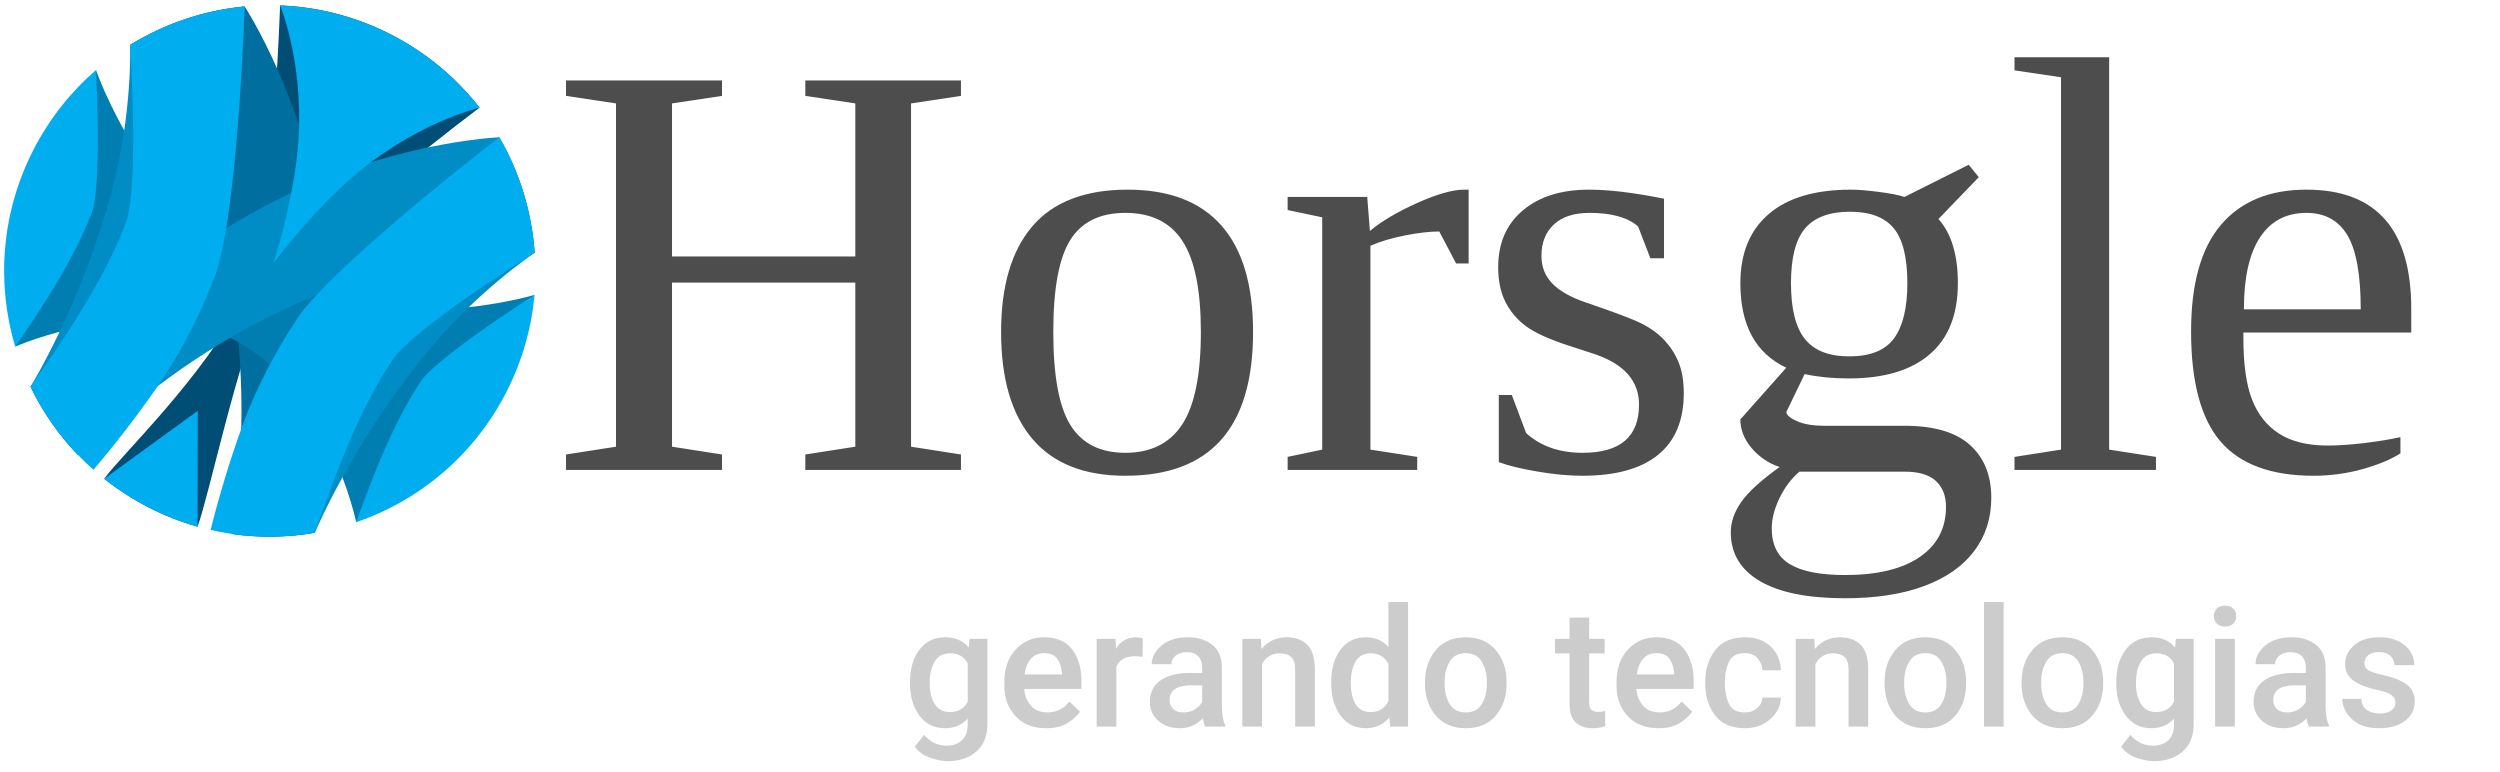
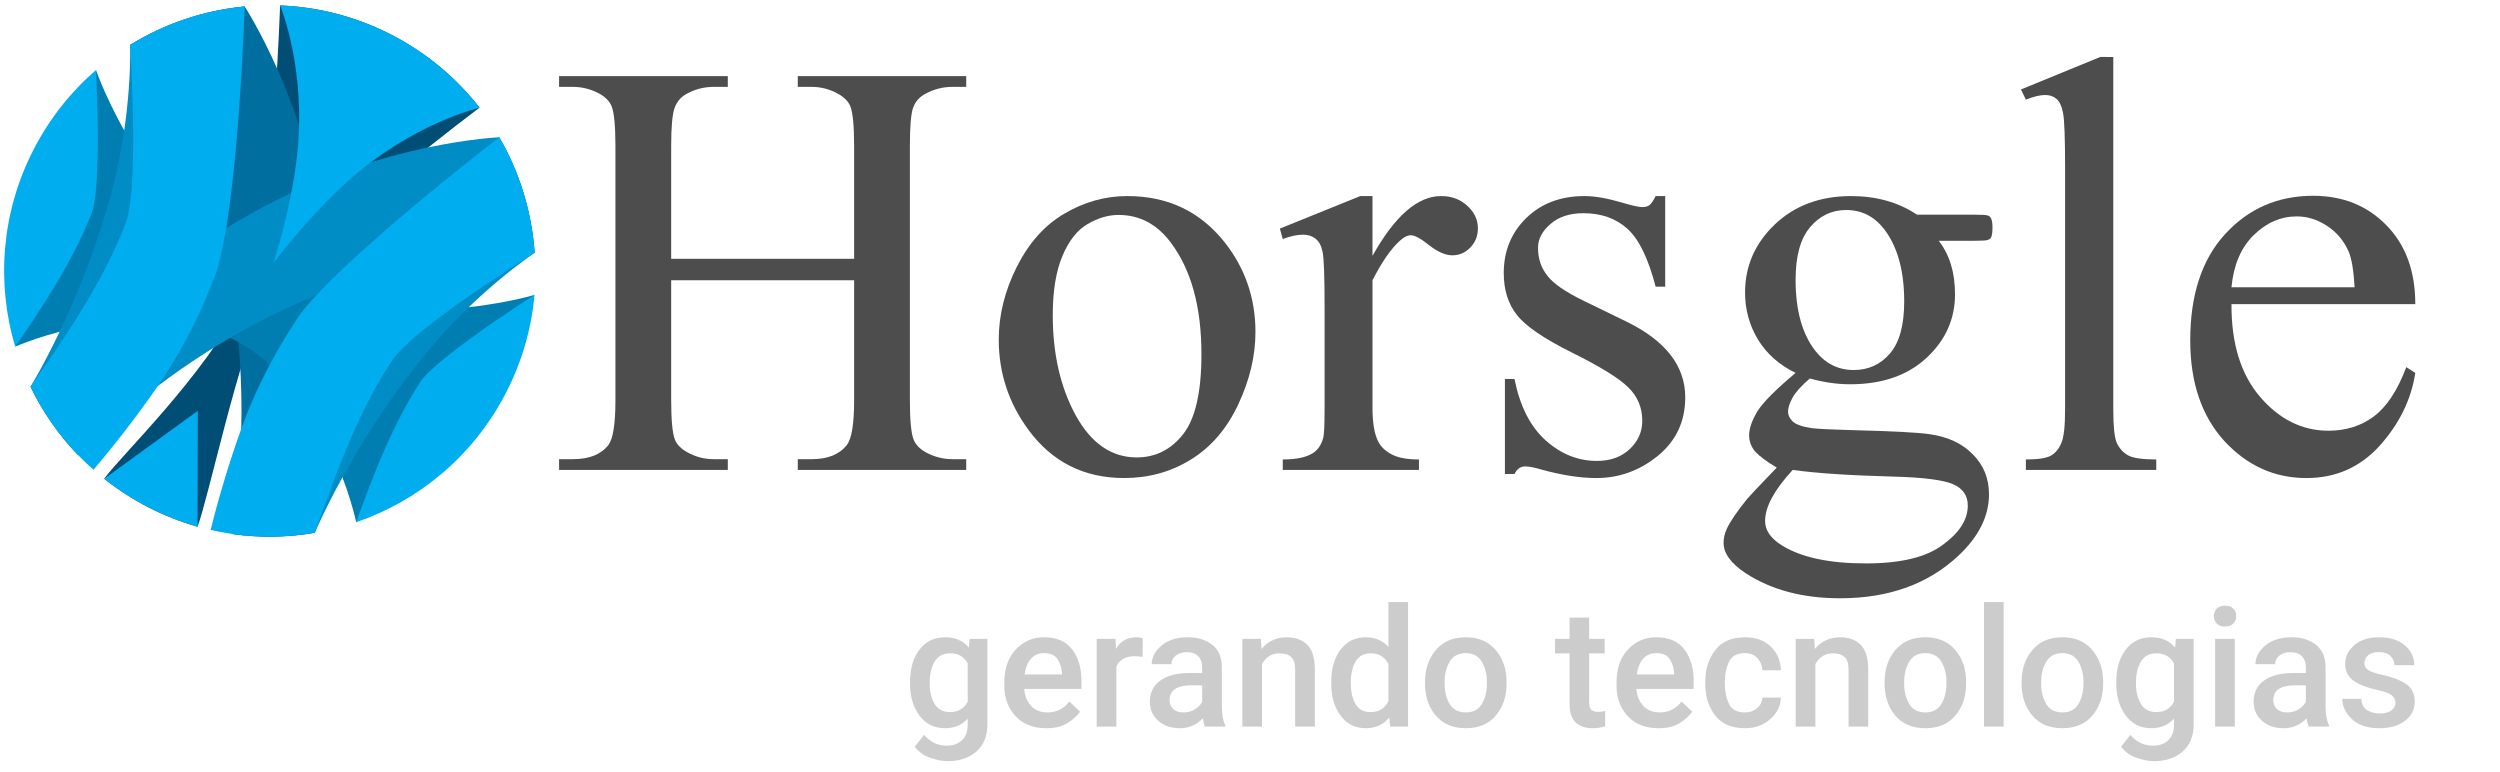
<svg xmlns="http://www.w3.org/2000/svg" width="440.727" height="136" id="svg3756" version="1.1" viewBox="0 0 440.727 136">
  <defs id="defs3758" />
  <g id="layer1" transform="translate(28.24068,0.1341078)">
    <g id="g851">
      <rect y="-0.134" x="-28.241" height="136" width="440.727" id="rect832" style="opacity:1;fill:#f2f2f2;fill-opacity:0;stroke:none;stroke-width:1.88;stroke-miterlimit:4;stroke-dasharray:none;stroke-opacity:1;paint-order:markers stroke fill" />
      <path d="M 40.737,5.978 C 40.445,5.828 40.153,5.683 39.861,5.54 L 39.012,5.136 38.981,5.12 38.741,5.013 38.094,4.722 37.257,4.364 36.769,4.167 36.34,3.995 36.31,3.983 36.092,3.901 35.448,3.657 35.414,3.643 35.062,3.518 34.581,3.347 34.088,3.182 33.688,3.049 33.238,2.907 32.76,2.759 32.461,2.673 31.856,2.497 31.454,2.389 30.978,2.263 30.573,2.16 30.057,2.035 29.684,1.95 29.115,1.823 28.822,1.764 28.252,1.647 27.824,1.567 27.314,1.476 26.948,1.414 26.432,1.33 26.009,1.269 25.476,1.195 25.137,1.152 24.596,1.087 24.165,1.041 23.686,0.993 23.226,0.953 22.795,0.919 22.374,0.891 21.791,0.856 21.488,0.841 21.142,0.828 21.123,1.292 C 20.683,12.214 19.15,43.894 14.812,52.337 7.529,66.509 -6.908,80.114 -9.87,84.271 c 2.383,1.896 4.987,3.585 7.798,5.03 2.82,1.447 5.717,2.583 8.654,3.417 C 8.59,87.334 13.826,62.46 18.145,54.051 23.003,44.598 47.38,25.595 55.91,19.136 L 56.289,18.849 56.124,18.64 55.907,18.363 55.554,17.929 55.27,17.584 55.008,17.276 54.682,16.897 54.411,16.587 54.064,16.199 53.796,15.908 53.439,15.523 53.193,15.263 52.809,14.865 52.444,14.498 52.226,14.281 51.8,13.867 51.497,13.579 51.114,13.222 50.875,13 50.457,12.627 50.117,12.326 49.746,12.009 49.463,11.767 49.011,11.395 48.704,11.145 48.343,10.86 47.961,10.561 47.679,10.347 47.188,9.977 46.916,9.779 46.468,9.456 45.96,9.102 45.7,8.925 44.936,8.416 44.38,8.06 44.078,7.868 43.298,7.395 42.917,7.174 42.421,6.888 41.603,6.436 40.737,5.978 Z" style="fill:#004e75;fill-opacity:1;fill-rule:evenodd;stroke:none;stroke-width:1.476" id="path16" />
      <path d="M 6.628,72.29 -9.87,84.271 c 2.383,1.896 4.987,3.585 7.798,5.03 2.82,1.447 5.717,2.583 8.654,3.417 l 0.046,-20.427 z" style="fill:#00adef;fill-opacity:1;fill-rule:evenodd;stroke:none;stroke-width:1.476" id="path18" />
      <path d="m -5.299,7.793 c 0,0 12.325,16.128 17.158,39.355 5.072,24.377 0.776,46.839 0.776,46.839 v 0.022 c 4.911,0.71 9.853,0.62 14.648,-0.209 l -0.01,-0.041 c 0,0 5.455,-24.815 1.812,-52.098 C 25.887,17.717 14.886,1.006 14.886,1.006 7.739,1.695 0.819,4.019 -5.299,7.793 Z" style="fill:#006e9e;fill-opacity:1;fill-rule:evenodd;stroke:none;stroke-width:1.476" id="path20" />
      <path d="m -11.32,12.209 c 0,0 8.753,25.537 30.11,36.488 21.343,10.942 47.204,3.157 47.204,3.157 L 34.555,91.935 c 0,0 -4.886,-23.589 -21.474,-32.131 -16.617,-8.556 -38.647,1.17 -38.647,1.17 z" style="fill:#007eb2;fill-opacity:1;fill-rule:evenodd;stroke:none;stroke-width:1.476" id="path22" />
      <path d="m 65.697,52.043 -0.428,0.28 -0.449,0.292 -0.432,0.282 -0.423,0.279 -0.455,0.3 -0.44,0.289 -0.427,0.283 -0.428,0.286 -0.439,0.293 -0.436,0.291 -0.416,0.282 -0.857,0.578 -0.412,0.284 -0.439,0.3 -0.407,0.278 -0.406,0.282 -0.414,0.287 -0.406,0.284 -0.415,0.291 -0.394,0.276 -0.391,0.279 -0.408,0.292 -0.382,0.272 -0.374,0.271 -0.393,0.284 -0.37,0.27 -0.374,0.275 -0.371,0.275 -0.329,0.243 -0.358,0.272 -0.366,0.278 -0.341,0.259 -0.334,0.256 -0.328,0.254 -0.334,0.259 -0.299,0.235 -0.308,0.247 -0.316,0.252 -0.283,0.23 -0.262,0.214 -0.286,0.241 -0.287,0.238 -0.263,0.225 -0.242,0.206 -0.239,0.209 -0.245,0.215 -0.204,0.182 -0.204,0.185 -0.198,0.184 -0.193,0.182 -0.197,0.189 -0.151,0.147 -0.141,0.141 -0.145,0.148 -0.099,0.104 -0.128,0.137 -0.114,0.124 -0.074,0.083 -0.075,0.087 -0.038,0.046 -0.032,0.038 -0.005,0.007 -0.005,0.006 -0.215,0.315 -0.23,0.344 -0.229,0.348 -0.233,0.36 -0.231,0.365 -0.227,0.365 -0.229,0.373 -0.225,0.371 -0.227,0.382 -0.223,0.385 -0.221,0.386 -0.223,0.394 -0.226,0.408 -0.223,0.406 -0.217,0.398 -0.217,0.411 -0.218,0.414 -0.218,0.422 -0.217,0.422 -0.208,0.412 -0.212,0.423 -0.213,0.434 -0.208,0.428 -0.206,0.431 -0.206,0.434 -0.196,0.416 -0.204,0.444 -0.211,0.459 -0.19,0.42 -0.194,0.436 -0.2,0.448 -0.188,0.428 -0.386,0.898 -0.188,0.438 -0.185,0.44 -0.184,0.44 -0.174,0.424 -0.182,0.447 -0.184,0.451 -0.173,0.428 -0.173,0.432 -0.177,0.447 -0.169,0.431 -0.16,0.41 -0.168,0.436 -0.173,0.451 -0.161,0.416 -0.161,0.427 -0.156,0.412 -0.155,0.411 -0.159,0.43 -0.152,0.408 -0.151,0.406 -0.148,0.41 -0.155,0.418 -0.141,0.39 -0.143,0.393 -0.151,0.416 -0.137,0.381 -0.134,0.37 -0.066,0.188 C 45.593,88.142 55.238,80.245 60.994,69.043 63.833,63.514 65.468,57.685 65.993,51.852 l -0.296,0.19 z" style="fill:#00adef;fill-opacity:1;fill-rule:evenodd;stroke:none;stroke-width:1.476" id="path24" />
      <path d="m -25.491,60.863 0.225,-0.324 0.23,-0.334 0.25,-0.365 0.235,-0.344 0.235,-0.342 0.25,-0.369 0.246,-0.358 0.243,-0.36 0.243,-0.362 0.256,-0.379 0.245,-0.365 0.245,-0.366 0.252,-0.379 0.246,-0.374 0.264,-0.403 0.258,-0.391 0.239,-0.367 0.252,-0.39 0.259,-0.403 0.251,-0.393 0.247,-0.39 0.259,-0.412 0.258,-0.408 0.243,-0.389 0.25,-0.406 0.251,-0.407 0.246,-0.407 0.506,-0.835 0.238,-0.403 0.249,-0.423 0.241,-0.411 0.231,-0.401 0.25,-0.439 0.242,-0.424 0.226,-0.401 0.231,-0.42 0.23,-0.419 0.227,-0.418 0.229,-0.426 0.221,-0.418 0.214,-0.408 0.217,-0.423 0.217,-0.423 0.209,-0.418 0.208,-0.416 0.197,-0.407 0.201,-0.419 0.2,-0.422 0.19,-0.41 0.185,-0.404 0.182,-0.406 0.18,-0.407 0.171,-0.399 0.169,-0.403 0.164,-0.397 0.163,-0.402 0.156,-0.398 0.149,-0.389 0.145,-0.387 0.131,-0.358 0.004,-0.01 0.001,-0.006 0.013,-0.048 0.015,-0.058 0.028,-0.111 0.025,-0.11 0.034,-0.165 0.038,-0.184 0.026,-0.14 0.034,-0.205 0.033,-0.197 0.032,-0.209 0.04,-0.271 0.036,-0.263 0.033,-0.268 0.032,-0.272 0.03,-0.272 0.033,-0.325 0.03,-0.315 0.026,-0.317 0.03,-0.344 0.026,-0.373 0.028,-0.371 0.022,-0.338 0.022,-0.365 0.021,-0.403 0.021,-0.394 0.017,-0.379 0.017,-0.423 0.015,-0.414 0.015,-0.422 0.012,-0.428 0.012,-0.46 0.012,-0.449 0.008,-0.41 0.006,-0.461 0.005,-0.464 0.004,-0.457 0.003,-0.485 0.003,-0.461 -0.001,-0.471 -0.001,-0.501 v -0.481 l -0.005,-0.48 -0.004,-0.509 -0.006,-0.494 -0.008,-0.504 -0.006,-0.494 -0.012,-0.493 -0.01,-0.53 -0.01,-0.501 -0.028,-1.032 -0.015,-0.502 -0.017,-0.523 -0.017,-0.529 -0.018,-0.514 -0.017,-0.512 -0.021,-0.527 -0.021,-0.543 -0.02,-0.508 -0.022,-0.514 -0.024,-0.535 -0.022,-0.512 -0.012,-0.271 c -4.412,3.813 -8.18,8.521 -11.009,14.025 -5.74,11.174 -6.554,23.58 -3.237,34.74 l 0.075,-0.111 z" style="fill:#00adef;fill-opacity:1;fill-rule:evenodd;stroke:none;stroke-width:1.476" id="path26" />
      <path d="m 66.009,44.428 c 0,0 -20.289,-0.627 -41.987,8.969 -22.769,10.071 -38.53,26.644 -38.53,26.644 l -0.018,0.013 c -3.437,-3.578 -6.242,-7.65 -8.36,-12.029 l 0.04,-0.016 c 0,0 16.998,-18.884 41.298,-31.809 21.328,-11.344 41.319,-12.131 41.319,-12.131 3.602,6.21 5.742,13.19 6.238,20.359 z" style="fill:#008dc6;fill-opacity:1;fill-rule:evenodd;stroke:none;stroke-width:1.476" id="path28" />
      <path d="M 47.076,61.893 C 33.992,77.717 27.272,93.759 27.272,93.759 c -4.79,0.835 -9.729,0.931 -14.637,0.227 l 0.015,-0.048 0.073,-0.254 0.07,-0.249 0.069,-0.252 0.073,-0.272 0.069,-0.266 0.07,-0.272 0.067,-0.28 0.07,-0.286 0.071,-0.295 0.067,-0.295 0.07,-0.297 0.073,-0.319 0.07,-0.313 0.07,-0.308 0.074,-0.334 0.074,-0.333 0.075,-0.348 0.075,-0.344 0.077,-0.346 0.077,-0.36 0.077,-0.354 0.081,-0.367 0.085,-0.389 0.082,-0.381 0.082,-0.379 0.085,-0.39 0.086,-0.394 0.087,-0.402 0.089,-0.403 0.091,-0.411 0.094,-0.42 0.093,-0.419 0.095,-0.422 0.095,-0.428 0.099,-0.435 0.099,-0.439 0.1,-0.434 0.104,-0.448 0.104,-0.448 0.106,-0.451 0.107,-0.451 0.11,-0.449 0.115,-0.473 0.114,-0.467 0.112,-0.453 0.116,-0.464 0.122,-0.477 0.12,-0.472 0.122,-0.468 0.127,-0.479 0.127,-0.482 0.127,-0.473 0.132,-0.48 0.132,-0.48 0.136,-0.484 0.137,-0.486 0.139,-0.484 0.141,-0.482 0.144,-0.488 0.145,-0.484 0.145,-0.477 0.153,-0.493 0.152,-0.485 0.152,-0.477 0.156,-0.481 0.16,-0.486 0.161,-0.48 0.163,-0.48 0.165,-0.479 0.167,-0.473 0.172,-0.479 0.173,-0.477 0.174,-0.469 0.176,-0.467 0.18,-0.468 0.181,-0.464 0.185,-0.464 0.186,-0.461 0.186,-0.452 0.192,-0.449 0.192,-0.448 0.196,-0.444 0.197,-0.443 0.198,-0.432 0.204,-0.436 0.206,-0.434 0.205,-0.422 0.209,-0.418 0.202,-0.399 0.058,-0.112 0.061,-0.108 0.081,-0.135 0.082,-0.136 0.094,-0.147 0.111,-0.171 0.122,-0.177 0.137,-0.197 0.14,-0.197 0.141,-0.192 0.167,-0.219 0.167,-0.217 0.176,-0.222 0.197,-0.245 0.201,-0.245 0.206,-0.249 0.214,-0.254 0.214,-0.249 0.237,-0.268 0.242,-0.276 0.242,-0.267 0.256,-0.283 0.272,-0.293 0.267,-0.291 0.264,-0.282 0.28,-0.295 0.293,-0.305 0.295,-0.304 0.297,-0.303 0.308,-0.312 0.312,-0.313 0.316,-0.316 0.321,-0.319 0.332,-0.325 0.336,-0.329 0.329,-0.317 0.342,-0.329 0.345,-0.332 0.352,-0.332 0.357,-0.338 0.354,-0.332 0.361,-0.337 0.373,-0.346 0.366,-0.338 0.37,-0.338 0.379,-0.348 0.378,-0.345 0.382,-0.345 0.381,-0.346 0.385,-0.344 0.393,-0.35 0.387,-0.344 0.793,-0.703 0.393,-0.345 0.397,-0.348 0.403,-0.352 0.401,-0.349 0.397,-0.344 0.406,-0.349 0.411,-0.356 0.397,-0.342 0.406,-0.346 0.407,-0.348 0.399,-0.34 0.408,-0.345 0.406,-0.345 0.403,-0.341 0.404,-0.338 0.403,-0.338 0.41,-0.344 0.399,-0.334 0.798,-0.665 0.401,-0.33 0.399,-0.332 0.394,-0.324 0.395,-0.325 0.393,-0.323 0.389,-0.32 0.386,-0.316 0.382,-0.312 0.39,-0.316 0.383,-0.313 0.371,-0.303 0.377,-0.304 0.369,-0.3 0.373,-0.299 0.371,-0.3 0.354,-0.287 0.353,-0.283 0.361,-0.288 0.349,-0.282 0.344,-0.274 0.341,-0.274 0.342,-0.27 0.334,-0.268 0.32,-0.255 0.328,-0.259 0.325,-0.258 0.305,-0.242 0.307,-0.242 0.309,-0.243 0.295,-0.234 0.295,-0.231 0.279,-0.222 0.275,-0.214 0.284,-0.222 0.268,-0.211 0.255,-0.2 0.251,-0.197 0.25,-0.194 0.243,-0.19 0.235,-0.184 0.223,-0.174 0.027,-0.02 c 3.602,6.21 5.742,13.187 6.238,20.359 0,0 -9.951,6.6 -18.933,17.465 z" style="fill:#008dc6;fill-opacity:1;fill-rule:evenodd;stroke:none;stroke-width:1.476" id="path30" />
      <path d="m -8.472,33.354 c -5.247,19.851 -14.374,34.655 -14.374,34.655 2.111,4.381 4.909,8.451 8.338,12.032 l 0.03,-0.038 0.164,-0.208 0.161,-0.201 0.165,-0.204 0.178,-0.218 0.177,-0.21 0.18,-0.215 0.188,-0.218 0.193,-0.223 0.197,-0.229 0.201,-0.227 0.201,-0.23 0.217,-0.245 0.213,-0.239 0.21,-0.235 0.229,-0.256 0.229,-0.254 0.238,-0.264 0.235,-0.26 0.238,-0.264 0.247,-0.272 0.243,-0.268 0.251,-0.279 0.268,-0.295 0.26,-0.288 0.262,-0.288 0.267,-0.296 0.271,-0.3 0.275,-0.304 0.276,-0.307 0.282,-0.313 0.287,-0.321 0.287,-0.319 0.288,-0.324 0.291,-0.327 0.296,-0.334 0.3,-0.336 0.293,-0.334 0.304,-0.346 0.303,-0.345 0.305,-0.349 0.304,-0.35 0.301,-0.35 0.319,-0.369 0.312,-0.364 0.304,-0.356 0.309,-0.365 0.317,-0.377 0.313,-0.373 0.309,-0.371 0.316,-0.382 0.319,-0.383 0.311,-0.379 0.312,-0.386 0.315,-0.387 0.313,-0.391 0.315,-0.397 0.313,-0.395 0.311,-0.394 L 1.117,61.883 1.426,61.483 1.73,61.088 2.041,60.675 2.348,60.269 2.648,59.868 2.948,59.46 3.249,59.048 3.547,58.637 3.841,58.226 4.134,57.812 4.422,57.401 4.711,56.983 4.997,56.564 5.277,56.151 5.555,55.735 5.831,55.316 6.102,54.899 l 0.27,-0.42 0.266,-0.42 0.26,-0.415 0.254,-0.416 0.252,-0.418 0.247,-0.418 0.245,-0.418 0.237,-0.412 0.235,-0.42 0.233,-0.42 0.225,-0.412 0.217,-0.412 0.208,-0.397 0.057,-0.112 0.053,-0.112 0.064,-0.144 0.064,-0.147 0.063,-0.161 0.074,-0.19 0.074,-0.201 0.079,-0.227 0.078,-0.227 0.074,-0.227 0.081,-0.263 0.081,-0.262 0.077,-0.272 0.085,-0.303 0.083,-0.305 0.081,-0.312 0.081,-0.323 0.078,-0.32 0.081,-0.348 0.083,-0.358 0.077,-0.352 0.081,-0.374 0.081,-0.391 0.081,-0.386 0.075,-0.379 0.075,-0.399 0.078,-0.416 0.075,-0.418 0.074,-0.416 0.074,-0.434 0.073,-0.435 0.073,-0.441 0.071,-0.445 0.071,-0.46 0.073,-0.465 0.066,-0.452 0.067,-0.469 0.069,-0.475 0.066,-0.479 0.066,-0.488 0.065,-0.481 0.062,-0.489 0.065,-0.505 0.063,-0.494 0.059,-0.498 0.061,-0.51 0.061,-0.508 0.058,-0.512 0.059,-0.513 0.054,-0.512 0.057,-0.525 0.056,-0.514 0.108,-1.054 0.052,-0.521 0.052,-0.525 0.052,-0.531 0.05,-0.529 0.049,-0.523 0.049,-0.533 0.049,-0.541 0.046,-0.523 0.046,-0.53 0.045,-0.534 0.044,-0.522 0.044,-0.533 0.044,-0.531 0.042,-0.526 0.04,-0.526 0.041,-0.525 0.041,-0.534 0.038,-0.519 0.075,-1.035 0.036,-0.518 0.037,-0.518 0.034,-0.509 0.034,-0.51 0.034,-0.508 0.033,-0.501 0.032,-0.498 0.03,-0.493 0.03,-0.501 0.032,-0.493 0.029,-0.479 0.029,-0.484 0.028,-0.475 0.027,-0.476 0.028,-0.477 0.027,-0.456 0.025,-0.451 0.025,-0.461 0.024,-0.448 0.022,-0.439 0.024,-0.436 0.021,-0.435 0.022,-0.428 0.021,-0.408 0.02,-0.418 0.021,-0.414 0.018,-0.389 0.018,-0.391 0.017,-0.394 0.019,-0.375 0.016,-0.374 0.018,-0.356 0.013,-0.348 0.016,-0.361 0.015,-0.341 0.016,-0.324 0.014,-0.319 0.012,-0.316 0.014,-0.309 0.012,-0.299 0.012,-0.283 0.001,-0.034 C 7.739,1.695 0.822,4.019 -5.298,7.792 c 0,0 0.43,11.933 -3.172,25.561 z" style="fill:#008dc6;fill-opacity:1;fill-rule:evenodd;stroke:none;stroke-width:1.476" id="path32" />
      <path d="M -0.177,67.565 C 6.008,58.56 9.249,49.499 9.249,49.499 l 0.057,-0.112 0.053,-0.112 0.063,-0.144 0.064,-0.147 0.064,-0.161 0.074,-0.19 0.074,-0.201 0.079,-0.227 0.078,-0.227 0.074,-0.227 0.081,-0.263 0.081,-0.262 0.077,-0.272 0.085,-0.303 0.083,-0.305 0.081,-0.312 0.081,-0.323 0.078,-0.32 0.081,-0.348 0.083,-0.358 0.077,-0.352 0.081,-0.374 0.081,-0.391 0.081,-0.386 0.075,-0.379 0.075,-0.399 0.078,-0.416 0.075,-0.418 0.074,-0.416 0.074,-0.434 0.073,-0.435 0.073,-0.441 0.071,-0.445 0.071,-0.46 0.073,-0.465 0.066,-0.452 0.067,-0.469 0.069,-0.475 0.066,-0.479 0.066,-0.488 0.065,-0.481 0.062,-0.489 0.065,-0.505 0.063,-0.494 0.059,-0.498 0.061,-0.51 0.061,-0.508 0.058,-0.512 0.059,-0.513 0.054,-0.512 0.057,-0.525 0.056,-0.514 0.108,-1.054 0.052,-0.521 0.052,-0.525 0.052,-0.531 0.05,-0.529 0.049,-0.523 0.049,-0.533 0.049,-0.541 0.046,-0.523 0.046,-0.53 0.045,-0.534 0.044,-0.522 0.044,-0.533 0.044,-0.531 0.042,-0.526 0.04,-0.526 0.041,-0.525 0.041,-0.534 0.038,-0.519 0.075,-1.035 0.036,-0.518 0.037,-0.518 0.034,-0.509 0.034,-0.51 0.034,-0.508 0.033,-0.501 0.032,-0.498 0.03,-0.493 0.03,-0.501 0.032,-0.493 0.029,-0.479 0.029,-0.484 0.028,-0.475 0.027,-0.476 0.028,-0.477 0.027,-0.456 0.025,-0.451 0.025,-0.461 0.024,-0.448 0.022,-0.439 0.024,-0.436 0.021,-0.435 0.022,-0.428 0.021,-0.408 0.02,-0.418 0.021,-0.414 0.018,-0.389 0.018,-0.391 0.017,-0.394 0.018,-0.375 0.016,-0.374 0.018,-0.356 0.013,-0.348 0.016,-0.361 0.015,-0.341 0.016,-0.324 0.014,-0.319 0.012,-0.316 0.014,-0.309 0.012,-0.299 0.012,-0.283 0.001,-0.034 -0.374,0.04 -0.266,0.029 -0.644,0.075 -0.326,0.041 -0.623,0.086 -0.26,0.04 -0.67,0.104 -0.279,0.049 -0.584,0.103 -0.455,0.087 -0.461,0.091 -0.439,0.093 -0.506,0.111 -0.037,0.008 -0.227,0.054 -0.658,0.156 h -0.001 C 7.78,2.246 7.487,2.323 7.193,2.402 L 6.317,2.646 5.844,2.788 5.444,2.908 5.392,2.925 5.028,3.042 4.495,3.213 4.116,3.344 3.603,3.523 3.136,3.693 2.756,3.833 2.294,4.011 1.805,4.205 1.444,4.353 0.992,4.542 l -0.477,0.206 -0.378,0.167 -0.493,0.226 -0.308,0.144 -0.601,0.287 -0.056,0.026 -0.102,0.052 -0.652,0.327 -0.316,0.167 -0.445,0.233 -0.444,0.243 -0.434,0.241 -0.03,0.016 c -0.268,0.149 -0.531,0.301 -0.794,0.457 l -0.345,0.209 -0.418,0.251 0.041,0.698 0.026,0.521 0.029,0.534 0.028,0.526 0.028,0.527 0.026,0.527 0.025,0.531 0.025,0.534 0.024,0.522 0.024,0.535 0.024,0.533 0.02,0.525 0.021,0.542 0.021,0.535 0.018,0.525 0.018,0.531 0.017,0.534 0.017,0.527 0.014,0.522 0.029,1.059 0.01,0.517 0.01,0.527 0.011,0.516 0.007,0.516 0.007,0.514 0.005,0.513 0.005,0.513 0.004,0.501 0.001,0.5 0.003,0.509 v 0.494 l -0.003,0.484 -0.003,0.492 -0.004,0.485 -0.006,0.479 -0.006,0.475 -0.007,0.456 -0.013,0.471 -0.011,0.465 -0.013,0.451 -0.013,0.447 -0.017,0.441 -0.017,0.439 -0.018,0.423 -0.024,0.424 -0.023,0.422 -0.024,0.407 -0.025,0.385 -0.03,0.394 -0.029,0.398 -0.032,0.381 -0.03,0.36 -0.037,0.365 -0.036,0.357 -0.034,0.327 -0.04,0.33 -0.041,0.32 -0.042,0.313 -0.045,0.311 -0.041,0.28 -0.046,0.271 -0.046,0.27 -0.045,0.234 -0.048,0.235 -0.049,0.238 -0.049,0.209 -0.048,0.197 -0.044,0.169 -0.042,0.153 -0.045,0.151 -0.04,0.119 -0.041,0.118 -0.153,0.42 -0.164,0.438 -0.169,0.438 -0.176,0.447 -0.18,0.447 -0.181,0.439 -0.188,0.447 -0.192,0.445 -0.197,0.448 -0.2,0.444 -0.204,0.445 -0.209,0.451 -0.214,0.452 -0.214,0.449 -0.221,0.451 -0.222,0.447 -0.223,0.448 -0.231,0.452 -0.231,0.451 -0.234,0.445 -0.237,0.445 -0.239,0.447 -0.242,0.447 -0.246,0.447 -0.246,0.443 -0.245,0.438 -0.252,0.442 -0.256,0.449 -0.247,0.431 -0.256,0.436 -0.258,0.439 -0.255,0.431 -0.262,0.432 -0.26,0.432 -0.26,0.43 -0.262,0.424 -0.26,0.424 -0.26,0.415 -0.264,0.422 -0.264,0.419 -0.259,0.408 -0.263,0.41 -0.266,0.414 -0.26,0.403 -0.255,0.391 -0.263,0.401 -0.267,0.407 -0.255,0.386 -0.256,0.386 -0.256,0.386 -0.256,0.381 -0.258,0.382 -0.249,0.369 -0.252,0.373 -0.251,0.369 -0.247,0.362 -0.243,0.358 -0.245,0.353 -0.243,0.354 -0.238,0.348 -0.235,0.34 -0.234,0.337 -0.229,0.332 -0.229,0.329 -0.221,0.319 -0.222,0.32 -0.226,0.327 -0.214,0.309 -0.208,0.297 -0.209,0.301 -0.202,0.292 -0.201,0.289 -0.091,0.134 0.083,0.174 0.139,0.28 0.28,0.562 0.14,0.267 0.262,0.498 0.134,0.249 0.32,0.578 0.167,0.292 0.264,0.46 0.27,0.451 0.188,0.311 0.245,0.395 0.282,0.444 0.181,0.279 0.313,0.476 0.214,0.316 0.293,0.428 0.226,0.32 0.334,0.467 0.161,0.218 0.382,0.513 0.213,0.276 0.344,0.44 0.202,0.255 0.374,0.461 0.246,0.295 0.361,0.428 0.164,0.189 0.477,0.545 0.04,0.044 0.09,0.096 0.475,0.521 0.19,0.201 0.513,0.541 c 0.804,0.827 1.64,1.627 2.512,2.399 1.625,-1.892 6.527,-7.742 11.59,-15.112 z" style="fill:#00adef;fill-opacity:1;fill-rule:evenodd;stroke:none;stroke-width:1.476" id="path34" />
      <path d="m 56.124,18.64 -0.217,-0.278 -0.353,-0.434 -0.284,-0.345 -0.262,-0.308 -0.326,-0.379 -0.271,-0.309 -0.346,-0.389 -0.268,-0.291 -0.357,-0.385 -0.246,-0.26 -0.385,-0.398 -0.365,-0.367 -0.218,-0.217 -0.426,-0.414 -0.303,-0.288 -0.383,-0.357 -0.239,-0.222 -0.418,-0.373 -0.34,-0.301 L 49.746,12.008 49.463,11.766 49.011,11.395 48.704,11.145 48.343,10.859 47.961,10.56 47.679,10.346 47.188,9.976 46.916,9.778 46.468,9.455 45.96,9.101 45.7,8.924 44.936,8.415 44.38,8.06 44.078,7.868 43.298,7.395 42.917,7.174 42.421,6.887 41.603,6.435 40.737,5.978 C 40.445,5.828 40.153,5.683 39.861,5.54 L 39.012,5.136 38.981,5.12 38.741,5.013 38.094,4.722 37.257,4.364 36.769,4.167 36.34,3.995 36.31,3.983 36.092,3.901 35.448,3.657 35.414,3.643 35.062,3.518 34.581,3.347 34.088,3.182 33.688,3.049 33.238,2.907 32.76,2.759 32.461,2.673 31.856,2.497 31.454,2.389 30.978,2.263 30.573,2.16 30.057,2.035 29.684,1.95 29.115,1.823 28.822,1.764 28.252,1.647 27.824,1.567 27.314,1.476 26.947,1.414 26.432,1.33 26.009,1.269 25.476,1.195 25.137,1.152 24.596,1.087 24.165,1.041 23.686,0.993 23.226,0.953 22.795,0.919 22.374,0.891 21.791,0.856 21.488,0.841 21.142,0.828 c 0,0 4.694,11.24 2.987,26.466 -1.077,9.607 -4.143,18.934 -4.143,18.934 0,0 5.835,-7.902 13.031,-14.367 11.414,-10.256 23.271,-13.012 23.271,-13.012 l -0.165,-0.209 z" style="fill:#00adef;fill-opacity:1;fill-rule:evenodd;stroke:none;stroke-width:1.476" id="path36" />
      <path d="m 14.432,75.072 c 3.72,-10.272 9.199,-18.184 9.199,-18.184 l 0.058,-0.112 0.061,-0.108 0.081,-0.135 0.082,-0.136 0.094,-0.147 0.111,-0.171 0.122,-0.177 0.137,-0.197 0.14,-0.197 0.141,-0.192 0.167,-0.219 0.167,-0.217 0.176,-0.222 0.197,-0.245 0.201,-0.245 0.206,-0.249 0.214,-0.254 0.214,-0.249 0.237,-0.268 0.242,-0.276 0.242,-0.267 0.256,-0.283 0.272,-0.293 0.267,-0.291 0.264,-0.282 0.28,-0.295 0.293,-0.305 0.295,-0.304 0.297,-0.303 0.308,-0.312 0.312,-0.313 0.316,-0.316 0.321,-0.319 0.332,-0.325 0.336,-0.329 0.329,-0.317 0.342,-0.329 0.345,-0.332 0.352,-0.332 0.357,-0.338 0.354,-0.332 0.361,-0.337 0.373,-0.346 0.366,-0.338 0.37,-0.338 0.379,-0.348 0.378,-0.345 0.382,-0.345 0.381,-0.346 0.385,-0.344 0.393,-0.35 0.387,-0.344 0.793,-0.703 0.393,-0.345 0.397,-0.348 0.403,-0.352 0.401,-0.349 0.397,-0.344 0.406,-0.349 0.411,-0.356 0.397,-0.342 0.406,-0.346 0.407,-0.348 0.399,-0.34 0.408,-0.345 0.406,-0.345 0.403,-0.341 0.404,-0.338 0.403,-0.338 0.41,-0.344 0.399,-0.334 0.798,-0.665 0.401,-0.33 0.399,-0.332 0.394,-0.324 0.395,-0.325 0.393,-0.323 0.389,-0.32 0.386,-0.316 0.382,-0.312 0.39,-0.316 0.383,-0.313 0.371,-0.303 0.377,-0.304 0.369,-0.3 0.373,-0.299 0.371,-0.3 0.354,-0.287 0.353,-0.283 0.361,-0.288 0.349,-0.282 0.344,-0.274 0.341,-0.274 0.342,-0.27 0.334,-0.268 0.32,-0.255 0.328,-0.259 0.325,-0.258 0.305,-0.242 0.307,-0.242 0.309,-0.243 0.295,-0.234 0.295,-0.231 0.279,-0.222 0.275,-0.214 0.284,-0.222 0.268,-0.211 0.255,-0.2 0.251,-0.197 0.25,-0.194 0.243,-0.19 0.235,-0.184 0.223,-0.174 0.027,-0.02 0.186,0.327 0.131,0.233 0.315,0.567 0.155,0.289 0.295,0.557 0.119,0.234 0.304,0.607 0.124,0.255 0.255,0.534 0.194,0.42 0.194,0.428 0.18,0.411 0.206,0.477 0.015,0.034 0.089,0.215 0.255,0.627 0.001,0.001 c 0.112,0.282 0.221,0.564 0.328,0.849 l 0.312,0.857 0.16,0.467 0.135,0.394 0.017,0.054 0.116,0.364 0.171,0.533 0.115,0.385 0.155,0.521 0.132,0.479 0.107,0.39 0.124,0.479 0.127,0.512 0.091,0.379 0.108,0.479 0.111,0.506 0.085,0.404 0.103,0.533 0.063,0.334 0.116,0.656 0.01,0.061 0.017,0.114 0.115,0.719 0.049,0.354 0.069,0.498 0.062,0.502 0.056,0.49 0.005,0.036 c 0.033,0.303 0.062,0.605 0.09,0.909 l 0.03,0.402 0.04,0.485 -0.592,0.374 -0.439,0.282 -0.451,0.287 -0.443,0.286 -0.445,0.284 -0.444,0.286 -0.447,0.289 -0.449,0.289 -0.438,0.286 -0.449,0.292 -0.447,0.291 -0.438,0.289 -0.455,0.299 -0.447,0.295 -0.438,0.289 -0.442,0.295 -0.444,0.297 -0.439,0.293 -0.434,0.291 -0.878,0.595 -0.427,0.292 -0.435,0.297 -0.426,0.291 -0.423,0.293 -0.423,0.293 -0.42,0.293 -0.42,0.295 -0.41,0.288 -0.407,0.289 -0.415,0.296 -0.401,0.287 -0.393,0.284 -0.399,0.288 -0.391,0.286 -0.386,0.284 -0.382,0.282 -0.365,0.272 -0.375,0.284 -0.371,0.28 -0.36,0.274 -0.354,0.272 -0.349,0.27 -0.346,0.271 -0.334,0.26 -0.33,0.266 -0.33,0.264 -0.316,0.256 -0.299,0.245 -0.303,0.254 -0.307,0.255 -0.289,0.247 -0.276,0.235 -0.275,0.242 -0.268,0.237 -0.246,0.218 -0.246,0.225 -0.235,0.219 -0.231,0.217 -0.226,0.217 -0.204,0.197 -0.193,0.196 -0.193,0.196 -0.164,0.172 -0.164,0.176 -0.164,0.178 -0.143,0.161 -0.132,0.153 -0.111,0.134 -0.1,0.124 -0.096,0.124 -0.074,0.1 -0.071,0.103 -0.252,0.37 -0.26,0.387 -0.258,0.393 -0.26,0.402 -0.258,0.407 -0.252,0.403 -0.254,0.414 -0.25,0.415 -0.248,0.42 -0.246,0.42 -0.245,0.424 -0.245,0.434 -0.242,0.438 -0.241,0.435 -0.239,0.442 -0.233,0.44 -0.234,0.444 -0.233,0.451 -0.233,0.451 -0.226,0.449 -0.225,0.452 -0.223,0.455 -0.222,0.456 -0.221,0.46 -0.217,0.457 -0.213,0.455 -0.212,0.461 -0.217,0.471 -0.206,0.453 -0.206,0.461 -0.206,0.464 -0.201,0.46 -0.2,0.464 -0.2,0.464 -0.197,0.461 -0.193,0.46 -0.193,0.459 -0.188,0.453 -0.188,0.46 -0.186,0.459 -0.181,0.449 -0.18,0.452 -0.182,0.457 -0.176,0.447 -0.169,0.434 -0.172,0.448 -0.176,0.455 -0.165,0.431 -0.165,0.435 -0.164,0.432 -0.161,0.431 -0.16,0.431 -0.155,0.418 -0.156,0.422 -0.153,0.419 -0.151,0.411 -0.149,0.407 -0.145,0.403 -0.147,0.404 -0.144,0.397 -0.139,0.389 -0.137,0.387 -0.136,0.378 -0.135,0.378 -0.13,0.365 -0.132,0.366 -0.132,0.375 -0.127,0.353 -0.122,0.342 -0.123,0.345 -0.12,0.336 -0.119,0.332 -0.054,0.151 -0.192,0.034 -0.308,0.052 -0.62,0.098 -0.299,0.042 -0.558,0.078 -0.28,0.036 -0.656,0.075 -0.334,0.036 -0.527,0.053 -0.523,0.042 -0.362,0.029 -0.463,0.03 -0.526,0.03 -0.332,0.015 -0.568,0.024 -0.383,0.009 -0.518,0.01 -0.393,0.004 -0.572,-0.001 -0.272,-0.004 -0.64,-0.012 -0.348,-0.012 -0.559,-0.024 -0.324,-0.016 -0.592,-0.036 -0.385,-0.028 -0.558,-0.045 -0.249,-0.021 -0.722,-0.073 -0.058,-0.006 -0.131,-0.016 -0.699,-0.083 -0.275,-0.037 -0.738,-0.102 c -1.141,-0.172 -2.279,-0.387 -3.413,-0.646 0.592,-2.422 2.493,-9.814 5.536,-18.221 z" style="fill:#00adef;fill-opacity:1;fill-rule:evenodd;stroke:none;stroke-width:1.476" id="path38" />
-       <text id="text826" y="82.707" x="68.529" style="font-style:normal;font-variant:normal;font-weight:normal;font-stretch:normal;font-size:104.846px;line-height:1.25;font-family:Roboto;-inkscape-font-specification:Roboto;letter-spacing:0px;word-spacing:0px;fill:#4d4d4d;fill-opacity:1;stroke:none;stroke-width:3.574" xml:space="preserve">
-         <tspan style="font-style:normal;font-variant:normal;font-weight:normal;font-stretch:normal;font-family:'Times New Roman';-inkscape-font-specification:'Times New Roman, ';fill:#4d4d4d;stroke-width:3.574" y="82.707" x="68.529" id="tspan824">Horsgle</tspan>
-       </text>
+       <path id="path853" style="font-style:normal;font-variant:normal;font-weight:normal;font-stretch:normal;font-size:medium;line-height:1.25;font-family:'Times New Roman';-inkscape-font-specification:'Times New Roman, ';letter-spacing:0px;word-spacing:0px;fill:#4d4d4d;fill-opacity:1;stroke:none;stroke-width:3.574" d="M 90.082,45.489 H 122.334 V 25.626 q 0,-5.324 -0.666,-7.014 -0.512,-1.28 -2.15,-2.201 -2.201,-1.229 -4.659,-1.229 h -2.457 v -1.894 h 29.693 v 1.894 h -2.457 q -2.457,0 -4.659,1.177 -1.638,0.819 -2.253,2.509 -0.563,1.638 -0.563,6.758 v 44.795 q 0,5.273 0.666,6.962 0.512,1.28 2.099,2.201 2.253,1.229 4.71,1.229 h 2.457 v 1.894 h -29.693 v -1.894 h 2.457 q 4.249,0 6.194,-2.509 1.28,-1.638 1.28,-7.884 V 49.278 H 90.082 v 21.143 q 0,5.273 0.666,6.962 0.512,1.28 2.15,2.201 2.201,1.229 4.659,1.229 h 2.509 v 1.894 H 70.321 v -1.894 h 2.457 q 4.3,0 6.246,-2.509 1.229,-1.638 1.229,-7.884 V 25.626 q 0,-5.324 -0.666,-7.014 -0.512,-1.28 -2.099,-2.201 -2.253,-1.229 -4.71,-1.229 h -2.457 v -1.894 h 29.744 v 1.894 h -2.509 q -2.457,0 -4.659,1.177 -1.587,0.819 -2.201,2.509 -0.614,1.638 -0.614,6.758 z" />
+       <path id="path855" style="font-style:normal;font-variant:normal;font-weight:normal;font-stretch:normal;font-size:medium;line-height:1.25;font-family:'Times New Roman';-inkscape-font-specification:'Times New Roman, ';letter-spacing:0px;word-spacing:0px;fill:#4d4d4d;fill-opacity:1;stroke:none;stroke-width:3.574" d="m 170.508,34.431 q 10.648,0 17.099,8.089 5.478,6.911 5.478,15.87 0,6.297 -3.02,12.747 -3.02,6.45 -8.345,9.727 -5.273,3.276 -11.775,3.276 -10.597,0 -16.843,-8.447 -5.273,-7.116 -5.273,-15.973 0,-6.45 3.174,-12.799 3.225,-6.399 8.447,-9.42 5.222,-3.072 11.058,-3.072 z m -1.587,3.328 q -2.713,0 -5.478,1.638 -2.713,1.587 -4.403,5.631 -1.689,4.044 -1.689,10.392 0,10.239 4.044,17.662 4.096,7.423 10.751,7.423 4.966,0 8.191,-4.096 3.225,-4.096 3.225,-14.078 0,-12.491 -5.375,-19.659 -3.635,-4.915 -9.266,-4.915 z" />
+       <path id="path857" style="font-style:normal;font-variant:normal;font-weight:normal;font-stretch:normal;font-size:medium;line-height:1.25;font-family:'Times New Roman';-inkscape-font-specification:'Times New Roman, ';letter-spacing:0px;word-spacing:0px;fill:#4d4d4d;fill-opacity:1;stroke:none;stroke-width:3.574" d="m 213.716,34.431 v 10.546 q 5.887,-10.546 12.082,-10.546 2.816,0 4.659,1.741 1.843,1.689 1.843,3.942 0,1.997 -1.331,3.379 -1.331,1.382 -3.174,1.382 -1.792,0 -4.044,-1.741 -2.201,-1.792 -3.276,-1.792 -0.921,0 -1.997,1.024 -2.304,2.099 -4.761,6.911 V 71.752 q 0,3.891 0.973,5.887 0.666,1.382 2.355,2.304 1.689,0.921 4.863,0.921 v 1.843 h -24.01 v -1.843 q 3.584,0 5.324,-1.126 1.28,-0.819 1.792,-2.611 0.256,-0.87 0.256,-4.966 V 53.988 q 0,-8.191 -0.358,-9.727 -0.307,-1.587 -1.229,-2.304 -0.87,-0.717 -2.201,-0.717 -1.587,0 -3.584,0.768 l -0.512,-1.843 14.181,-5.734 z" />
+       <path id="path859" style="font-style:normal;font-variant:normal;font-weight:normal;font-stretch:normal;font-size:medium;line-height:1.25;font-family:'Times New Roman';-inkscape-font-specification:'Times New Roman, ';letter-spacing:0px;word-spacing:0px;fill:#4d4d4d;fill-opacity:1;stroke:none;stroke-width:3.574" d="m 265.32,34.431 v 15.973 h -1.689 q -1.945,-7.526 -5.017,-10.239 -3.02,-2.713 -7.73,-2.713 -3.584,0 -5.785,1.894 -2.201,1.894 -2.201,4.198 0,2.867 1.638,4.915 1.587,2.099 6.45,4.454 l 7.474,3.635 q 10.392,5.068 10.392,13.362 0,6.399 -4.863,10.341 -4.812,3.891 -10.802,3.891 -4.3,0 -9.829,-1.536 -1.689,-0.512 -2.764,-0.512 -1.177,0 -1.843,1.331 h -1.689 V 66.684 h 1.689 q 1.433,7.167 5.478,10.802 4.044,3.635 9.061,3.635 3.532,0 5.734,-2.048 2.253,-2.099 2.253,-5.017 0,-3.532 -2.509,-5.939 -2.457,-2.406 -9.88,-6.092 -7.423,-3.686 -9.727,-6.655 -2.304,-2.918 -2.304,-7.372 0,-5.785 3.942,-9.676 3.993,-3.891 10.29,-3.891 2.764,0 6.706,1.177 2.611,0.768 3.481,0.768 0.819,0 1.28,-0.358 0.461,-0.358 1.075,-1.587 z" />
+       <path id="path861" style="font-style:normal;font-variant:normal;font-weight:normal;font-stretch:normal;font-size:medium;line-height:1.25;font-family:'Times New Roman';-inkscape-font-specification:'Times New Roman, ';letter-spacing:0px;word-spacing:0px;fill:#4d4d4d;fill-opacity:1;stroke:none;stroke-width:3.574" d="m 288.306,65.609 q -4.3,-2.099 -6.604,-5.836 -2.304,-3.788 -2.304,-8.345 0,-6.962 5.222,-11.979 5.273,-5.017 13.464,-5.017 6.706,0 11.621,3.276 h 9.932 q 2.201,0 2.56,0.154 0.358,0.102 0.512,0.41 0.307,0.461 0.307,1.638 0,1.331 -0.256,1.843 -0.154,0.256 -0.563,0.41 -0.358,0.154 -2.56,0.154 h -6.092 q 2.867,3.686 2.867,9.42 0,6.553 -5.017,11.212 -5.017,4.659 -13.464,4.659 -3.481,0 -7.116,-1.024 -2.253,1.945 -3.072,3.43 -0.768,1.433 -0.768,2.457 0,0.87 0.819,1.689 0.87,0.819 3.328,1.177 1.433,0.205 7.167,0.358 10.546,0.256 13.669,0.717 4.761,0.666 7.577,3.532 2.867,2.867 2.867,7.065 0,5.785 -5.427,10.853 -7.986,7.474 -20.836,7.474 -9.88,0 -16.689,-4.454 -3.84,-2.56 -3.84,-5.324 0,-1.229 0.563,-2.457 0.87,-1.894 3.584,-5.273 0.358,-0.461 5.222,-5.529 -2.662,-1.587 -3.788,-2.816 -1.075,-1.28 -1.075,-2.867 0,-1.792 1.433,-4.198 1.485,-2.406 6.758,-6.809 z m 8.908,-28.72 q -3.788,0 -6.348,3.02 -2.56,3.02 -2.56,9.266 0,8.089 3.481,12.543 2.662,3.379 6.758,3.379 3.891,0 6.399,-2.918 2.509,-2.918 2.509,-9.164 0,-8.14 -3.532,-12.747 -2.611,-3.379 -6.706,-3.379 z m -9.42,45.819 q -2.406,2.611 -3.635,4.863 -1.229,2.253 -1.229,4.147 0,2.457 2.969,4.3 5.119,3.174 14.795,3.174 9.215,0 13.566,-3.276 4.403,-3.225 4.403,-6.911 0,-2.662 -2.611,-3.788 -2.662,-1.126 -10.546,-1.331 -11.519,-0.307 -17.713,-1.177 z" />
+       <path id="path863" style="font-style:normal;font-variant:normal;font-weight:normal;font-stretch:normal;font-size:medium;line-height:1.25;font-family:'Times New Roman';-inkscape-font-specification:'Times New Roman, ';letter-spacing:0px;word-spacing:0px;fill:#4d4d4d;fill-opacity:1;stroke:none;stroke-width:3.574" d="M 344.312,9.909 V 72.11 q 0,4.403 0.614,5.836 0.666,1.433 1.997,2.201 1.331,0.717 4.966,0.717 v 1.843 h -22.986 v -1.843 q 3.225,0 4.403,-0.666 1.177,-0.666 1.843,-2.201 0.666,-1.536 0.666,-5.887 V 29.517 q 0,-7.935 -0.358,-9.727 -0.358,-1.843 -1.177,-2.509 -0.768,-0.666 -1.997,-0.666 -1.331,0 -3.379,0.819 l -0.87,-1.792 13.976,-5.734 z" />
+       <path id="path865" style="font-style:normal;font-variant:normal;font-weight:normal;font-stretch:normal;font-size:medium;line-height:1.25;font-family:'Times New Roman';-inkscape-font-specification:'Times New Roman, ';letter-spacing:0px;word-spacing:0px;fill:#4d4d4d;fill-opacity:1;stroke:none;stroke-width:3.574" d="m 365.148,53.476 q -0.051,10.444 5.068,16.382 5.119,5.939 12.031,5.939 4.607,0 7.986,-2.509 3.43,-2.56 5.734,-8.703 l 1.587,1.024 q -1.075,7.014 -6.246,12.799 -5.171,5.734 -12.952,5.734 -8.447,0 -14.488,-6.553 -5.99,-6.604 -5.99,-17.713 0,-12.031 6.143,-18.737 6.194,-6.758 15.512,-6.758 7.884,0 12.952,5.222 5.068,5.171 5.068,13.874 z m 0,-2.969 h 21.706 q -0.256,-4.505 -1.075,-6.348 -1.28,-2.867 -3.84,-4.505 -2.509,-1.638 -5.273,-1.638 -4.249,0 -7.628,3.328 -3.328,3.276 -3.891,9.164 z" />
      <text xml:space="preserve" style="font-style:normal;font-variant:normal;font-weight:normal;font-stretch:normal;font-size:29.269px;line-height:1.25;font-family:Roboto;-inkscape-font-specification:Roboto;letter-spacing:0px;word-spacing:0px;fill:#4d4d4d;fill-opacity:1;stroke:none;stroke-width:0.998" x="131.017" y="127.96" id="text830">
        <tspan id="tspan828" x="131.017" y="127.96" style="font-style:normal;font-variant:normal;font-weight:500;font-stretch:normal;font-family:Roboto;-inkscape-font-specification:'Roboto Medium';fill:#cccccc;stroke-width:0.998">gerando tecnologias</tspan>
      </text>
    </g>
  </g>
</svg>
